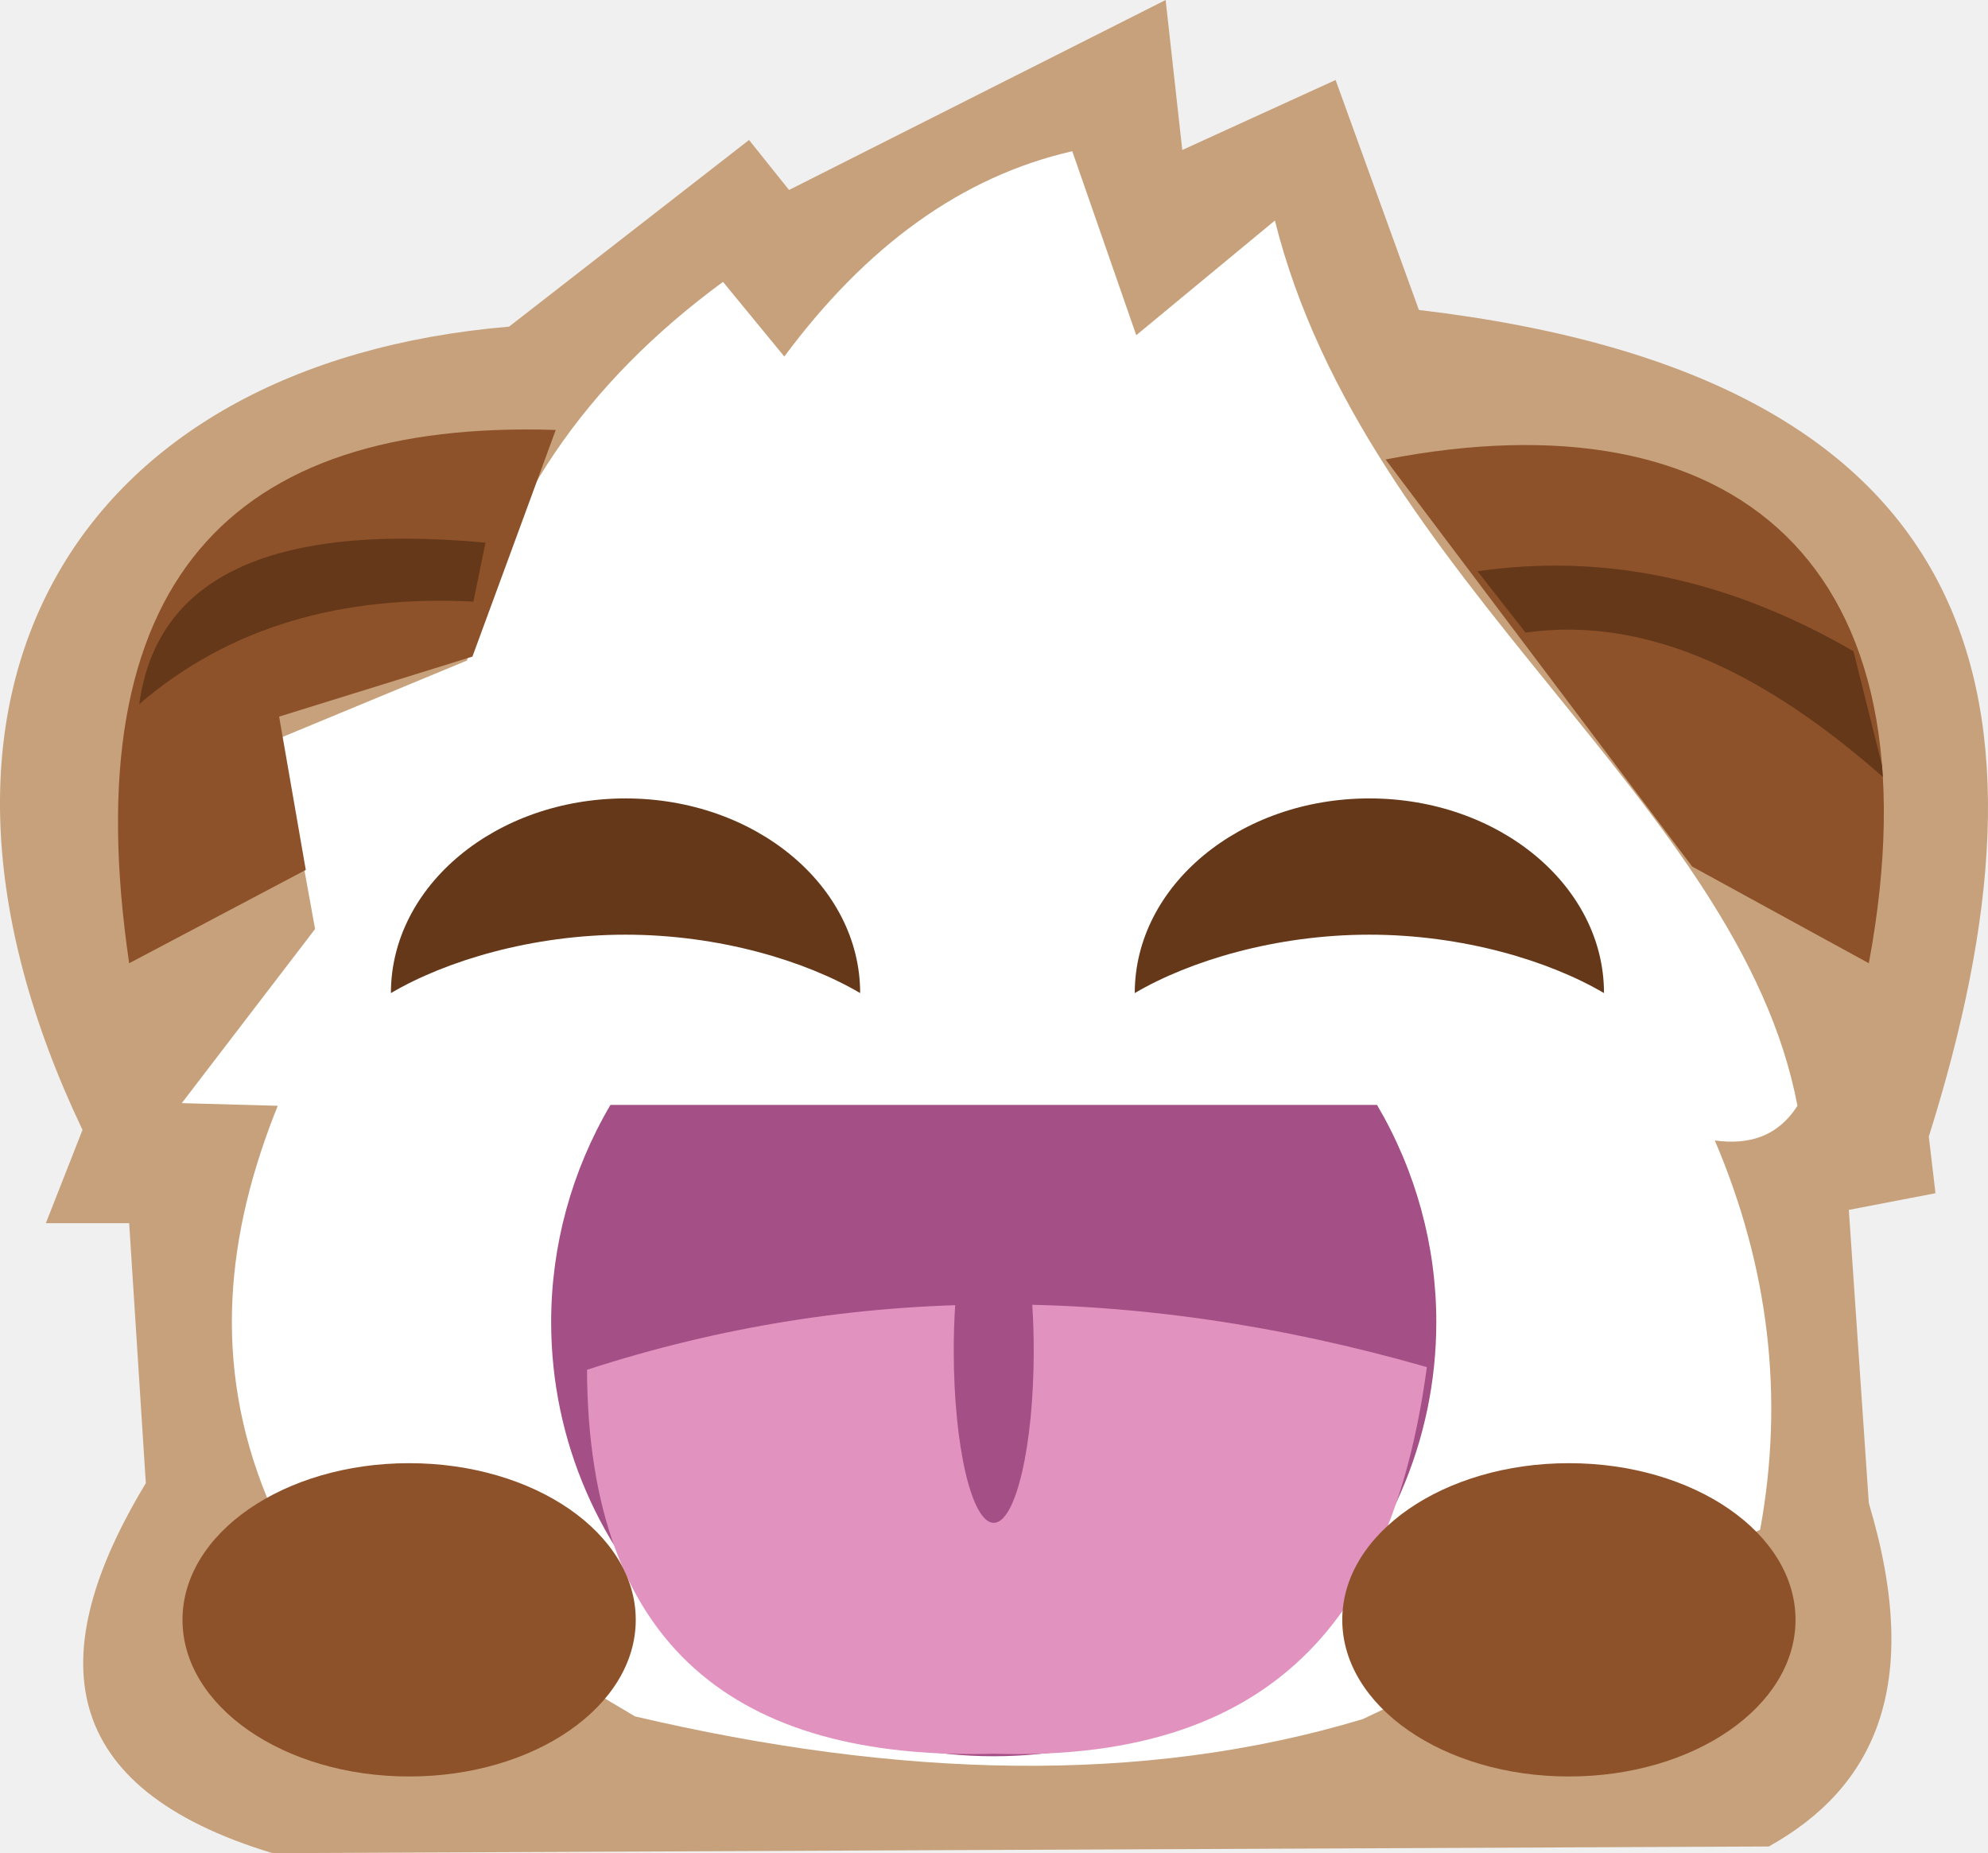
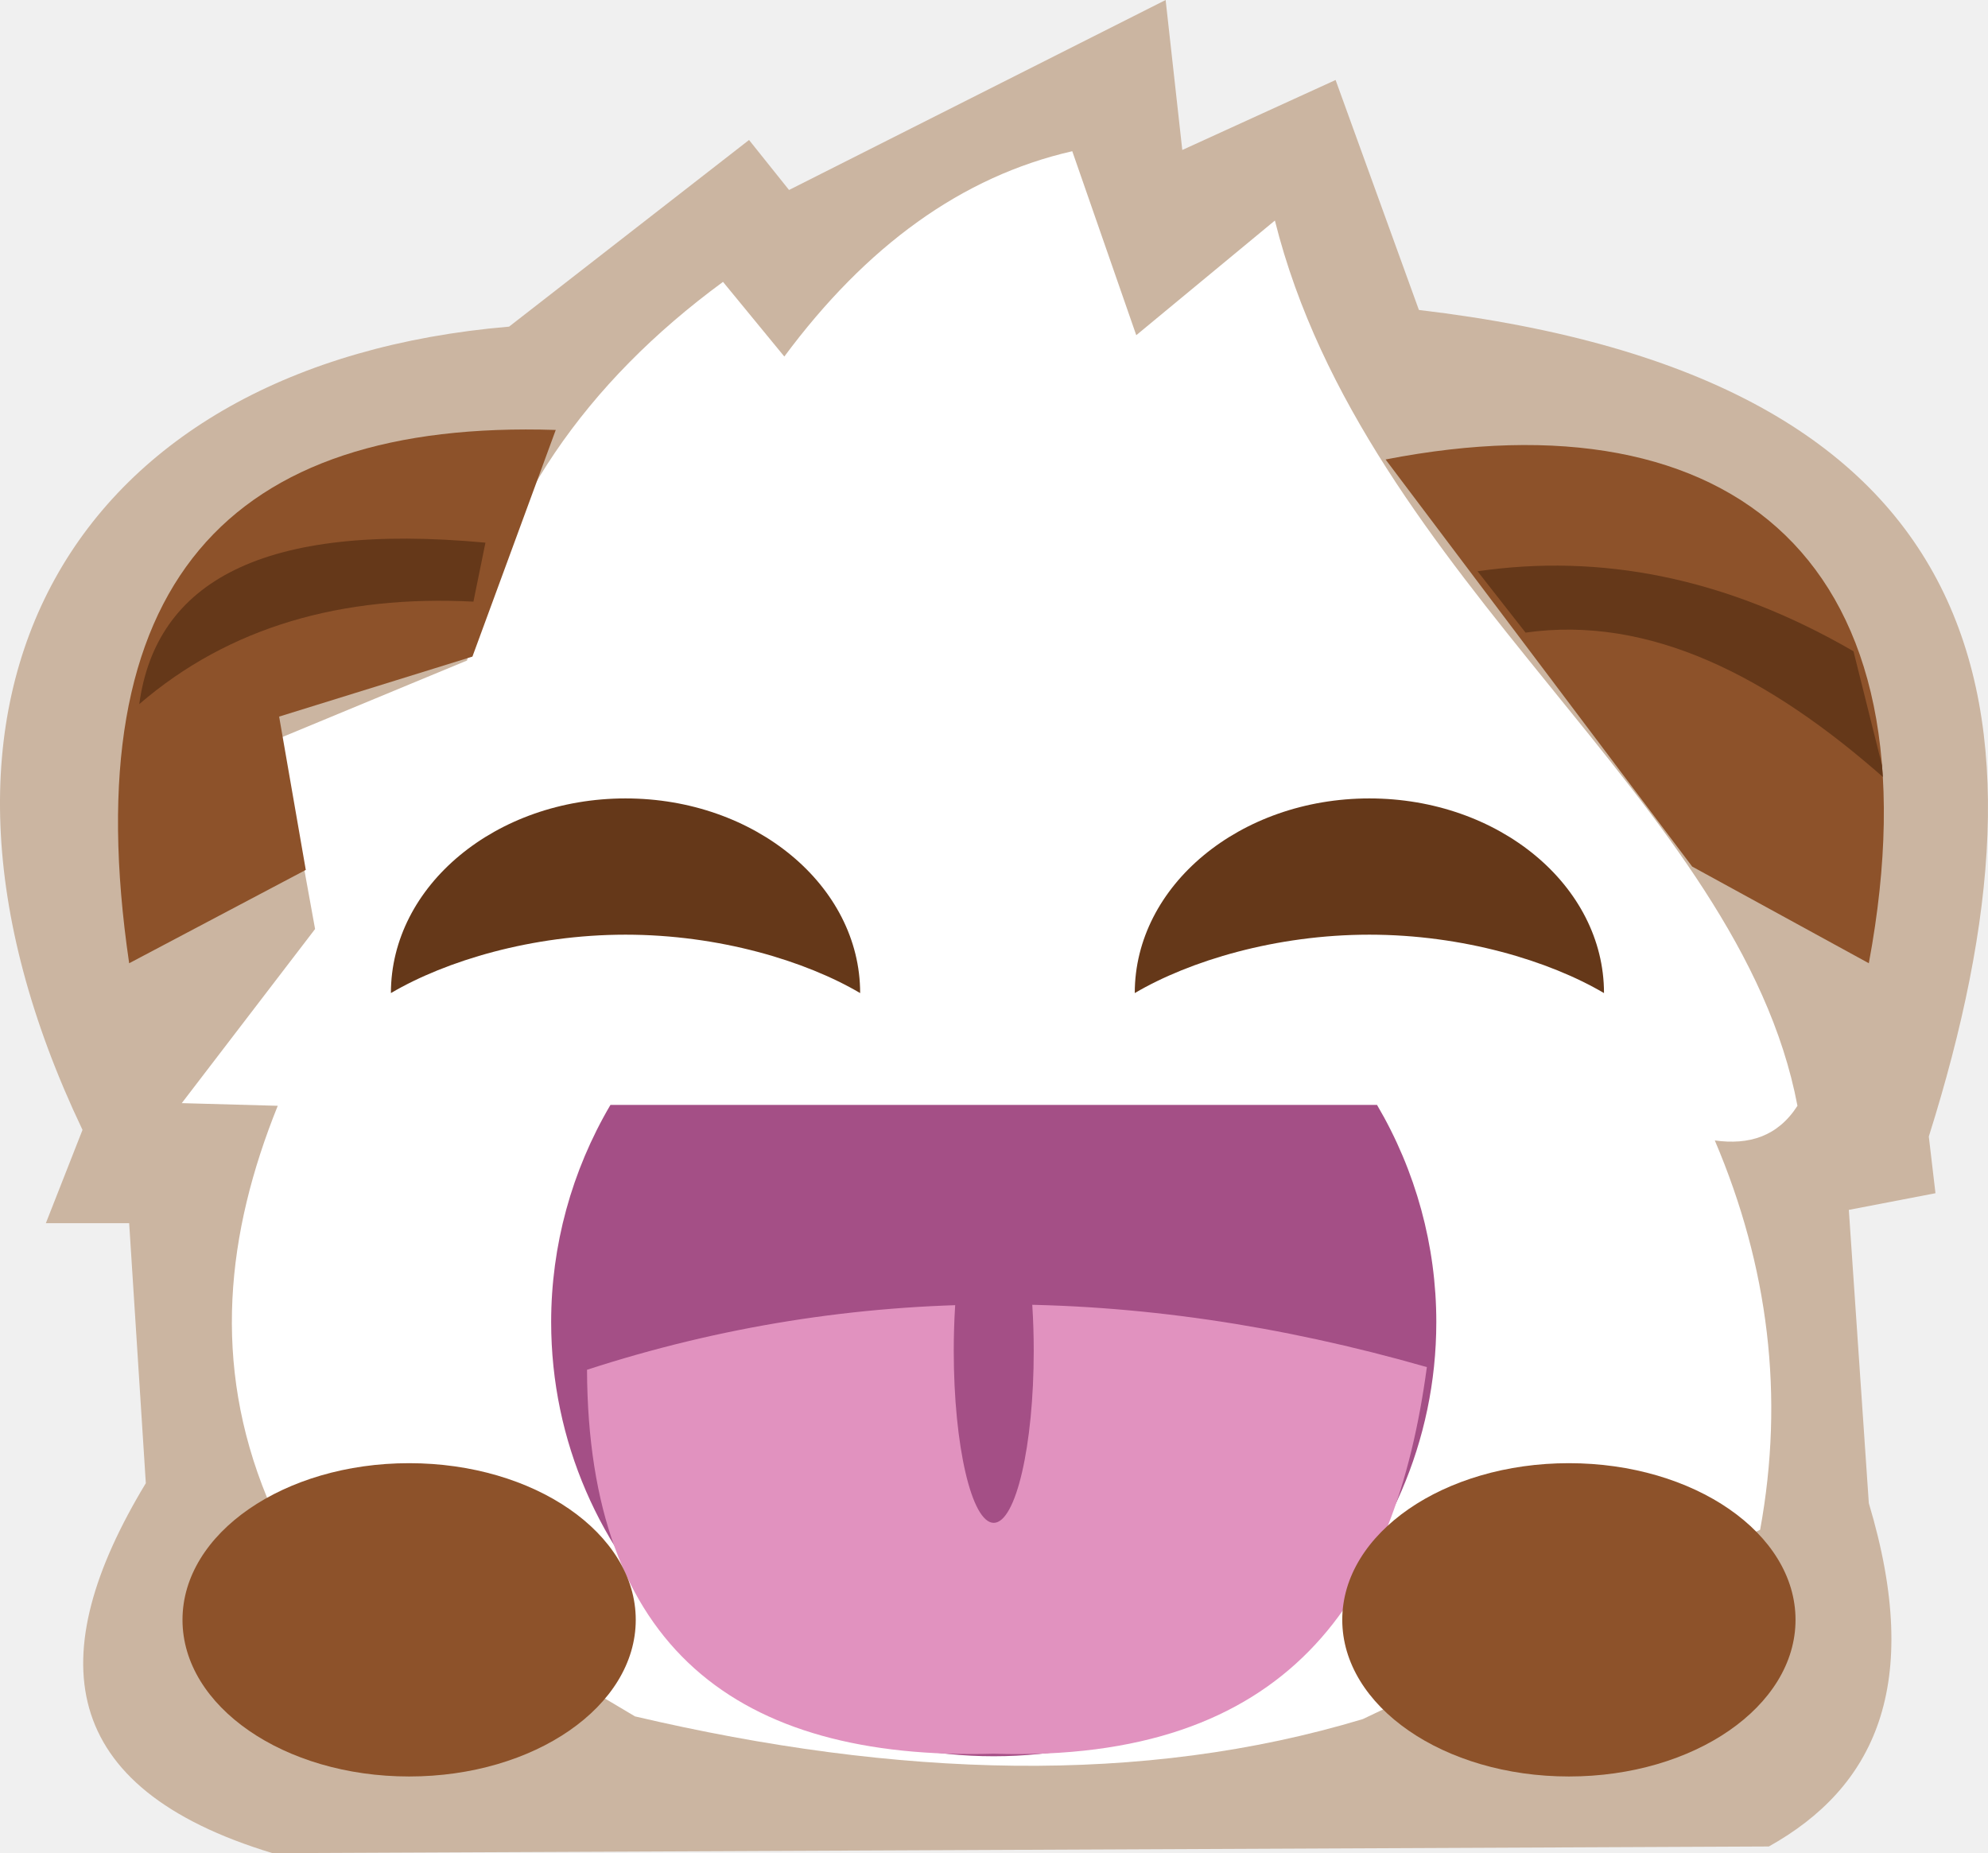
<svg xmlns="http://www.w3.org/2000/svg" width="100%" height="100%" viewBox="0 0 500 466" version="1.1" xml:space="preserve" style="fill-rule:evenodd;clip-rule:evenodd;stroke-linejoin:round;stroke-miterlimit:2;">
  <g transform="matrix(3.18827,0,0,3.18827,-288.215,-247.264)">
    <path d="M130.558,103.319L149.487,88.596L152.642,92.54L182.35,77.554L183.664,89.385L195.758,83.864L202.33,102.004C247.689,107.363 253.302,133.09 242.554,167.203L243.08,171.673L236.245,172.987L237.822,196.123C242.157,210.565 238.221,218.575 229.935,223.201L111.892,223.727C94.858,218.568 93.697,208.118 101.902,194.545L100.588,174.039L94.015,174.039L96.907,166.678C80.522,132.308 96.291,106.227 130.558,103.319Z" style="fill:none;" />
    <clipPath id="_clip1">
      <path d="M130.558,103.319L149.487,88.596L152.642,92.54L182.35,77.554L183.664,89.385L195.758,83.864L202.33,102.004C247.689,107.363 253.302,133.09 242.554,167.203L243.08,171.673L236.245,172.987L237.822,196.123C242.157,210.565 238.221,218.575 229.935,223.201L111.892,223.727C94.858,218.568 93.697,208.118 101.902,194.545L100.588,174.039L94.015,174.039L96.907,166.678C80.522,132.308 96.291,106.227 130.558,103.319Z" />
    </clipPath>
    <g clip-path="url(#_clip1)">
      <g transform="matrix(5.17127,0,0,5.8191,-185.48,-293.371)">
-         <rect x="50.265" y="61.299" width="38.068" height="28.183" style="fill:rgb(199,161,123);" />
+         <rect x="50.265" y="61.299" width="38.068" height="28.183" style="fill:rgb(203, 181, 161);" />
      </g>
    </g>
    <path d="M147.433,99.788L152.27,105.677C158.735,96.959 166.276,91.469 174.985,89.482L180.033,103.994L190.969,94.95C198.083,123.358 227.657,140.835 232.192,164.777C230.628,167.211 228.358,167.881 225.672,167.511C229.916,177.469 231.174,187.699 229.248,198.218L197.91,213.151C180.54,218.39 161.227,217.797 140.492,212.94L111.468,195.694C107.106,185.079 108.257,174.831 112.309,164.777L104.738,164.567L115.254,150.834L112.52,135.753L127.242,129.653C129.733,117.72 136.529,107.795 147.433,99.788Z" style="fill:white;" />
    <g transform="matrix(2.24361e-16,0.858824,-0.88,2.29893e-16,241.994,69.3667)">
      <path d="M100.742,95.161C90.875,95.161 82.864,104.585 82.864,116.193C82.864,127.801 90.875,137.225 100.742,137.225C97.782,132.317 95.378,124.583 95.378,116.193C95.378,107.803 97.782,100.068 100.742,95.161Z" style="fill:rgb(101,56,25);" />
    </g>
    <g transform="matrix(2.24361e-16,0.858824,-0.88,2.29893e-16,300.673,69.3667)">
      <path d="M100.742,95.161C90.875,95.161 82.864,104.585 82.864,116.193C82.864,127.801 90.875,137.225 100.742,137.225C97.782,132.317 95.378,124.583 95.378,116.193C95.378,107.803 97.782,100.068 100.742,95.161Z" style="fill:rgb(101,56,25);" />
    </g>
    <g transform="matrix(-1,-1.17961e-16,1.44598e-16,-1.22581,261.329,332.475)">
      <path d="M122.775,136.863C125.839,132.616 127.452,127.797 127.452,122.892C127.452,107.471 111.808,94.95 92.539,94.95C73.27,94.95 57.626,107.471 57.626,122.892C57.626,127.797 59.239,132.616 62.303,136.863L122.775,136.863Z" style="fill:rgb(164,79,134);" />
    </g>
    <path d="M136.706,185.599C157.666,178.785 179.754,178.741 202.958,185.388C200.484,203.746 192.024,216.604 168.79,215.885C148.512,216.438 136.794,207.48 136.706,185.599" style="fill:rgb(225,146,191);" />
    <g transform="matrix(-1,1.11022e-16,-1.11022e-16,-1,342.934,324.171)">
      <path d="M176.876,146.847C177.153,144.785 177.298,142.445 177.298,140.064C177.298,132.577 175.885,126.498 174.144,126.498C172.402,126.498 170.989,132.577 170.989,140.064C170.989,142.445 171.135,144.785 171.411,146.847L176.876,146.847Z" style="fill:rgb(164,79,134);" />
    </g>
    <g transform="matrix(1.5814,0,0,1.32394,-74.2308,-68.0798)">
      <ellipse cx="124.512" cy="206.507" rx="11.305" ry="9.333" style="fill:rgb(141,82,42);" />
    </g>
    <g transform="matrix(1.5814,0,0,1.32394,17.2588,-68.0798)">
      <ellipse cx="124.512" cy="206.507" rx="11.305" ry="9.333" style="fill:rgb(141,82,42);" />
    </g>
    <path d="M114.521,146.171L100.588,153.533C96.172,123.515 108.508,110.639 134.239,111.468L127.666,129.346L112.418,134.078L114.521,146.171" style="fill:rgb(141,82,42);" />
    <clipPath id="_clip2">
      <path d="M114.521,146.171L100.588,153.533C96.172,123.515 108.508,110.639 134.239,111.468L127.666,129.346L112.418,134.078L114.521,146.171" />
    </clipPath>
    <g clip-path="url(#_clip2)">
      <path d="M101.384,133.095C102.7,123.475 111.067,118.721 128.693,120.358L127.745,125.01C117.403,124.483 108.511,126.96 101.384,133.095Z" style="fill:rgb(101,56,25);" />
    </g>
    <path d="M199.701,113.797C227.092,108.468 243.722,121.844 237.822,153.533L223.888,145.908L199.701,113.797Z" style="fill:rgb(141,82,42);" />
    <clipPath id="_clip3">
      <path d="M199.701,113.797C227.092,108.468 243.722,121.844 237.822,153.533L223.888,145.908L199.701,113.797Z" />
    </clipPath>
    <g clip-path="url(#_clip3)">
      <path d="M206.957,122.615L210.743,127.453C220.516,126.074 229.925,130.864 239.137,139.02L236.613,128.925C226.436,123.025 216.574,121.224 206.957,122.615Z" style="fill:rgb(101,56,25);" />
    </g>
  </g>
</svg>
